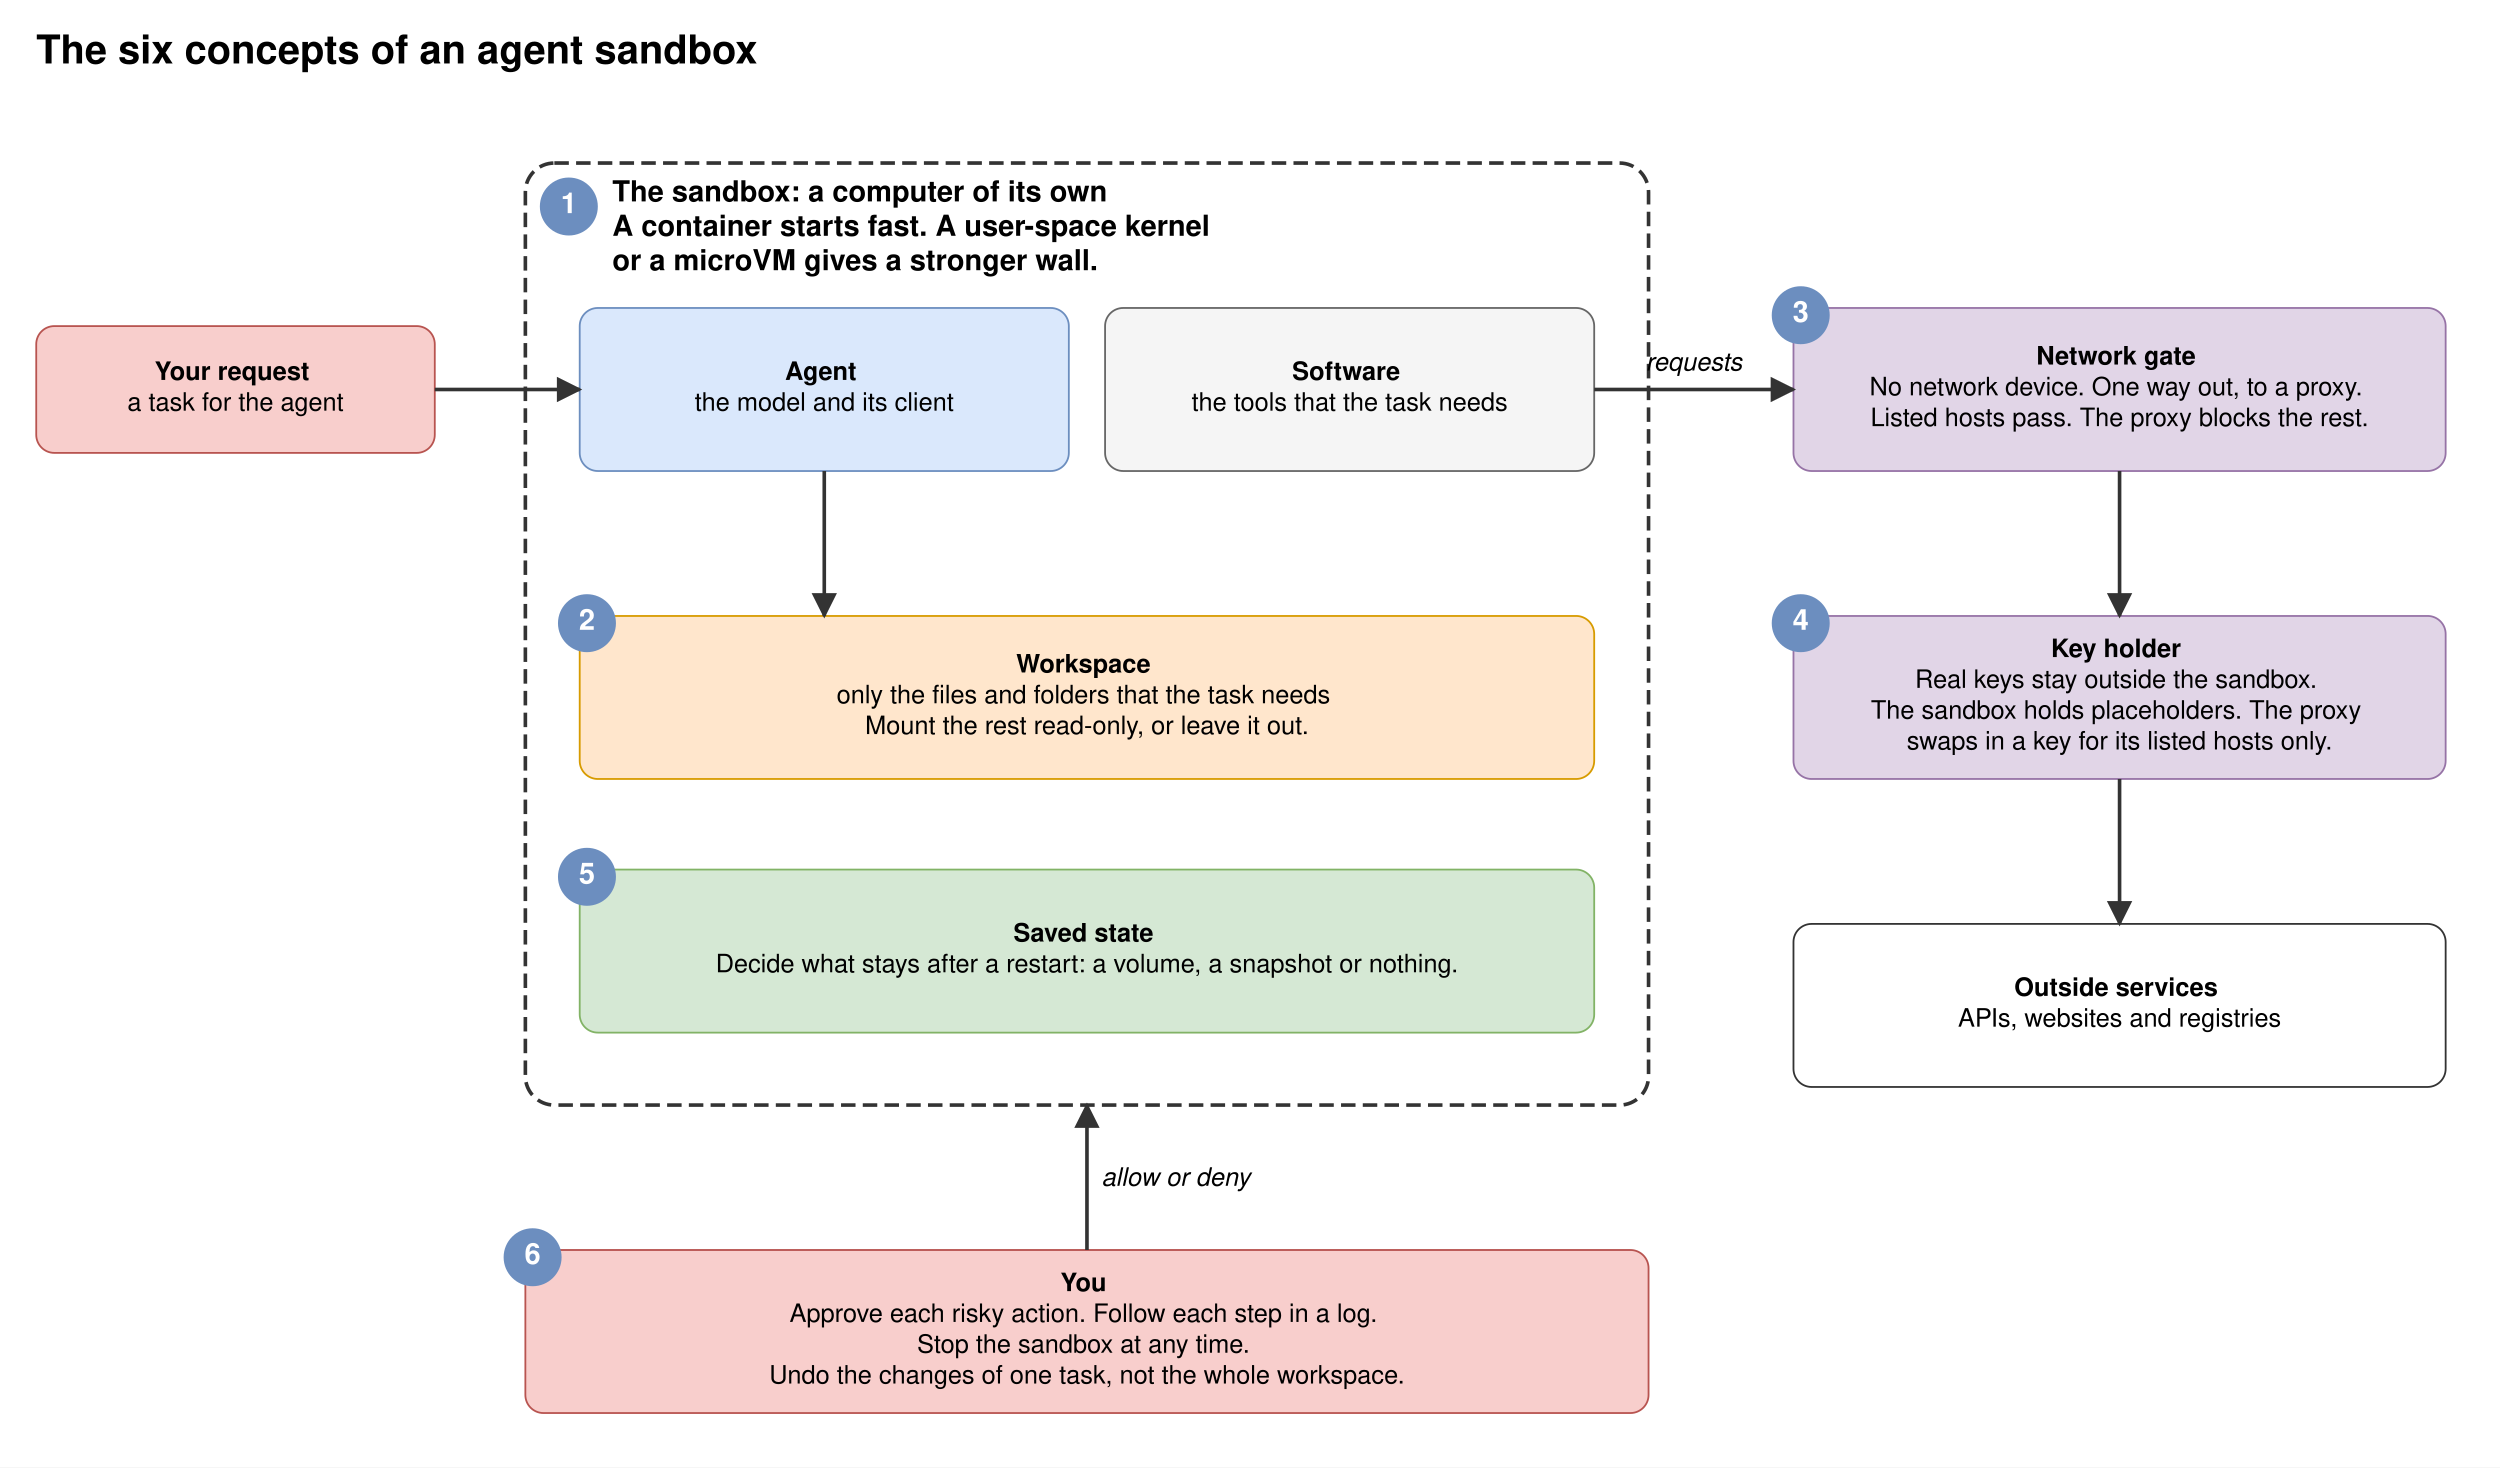
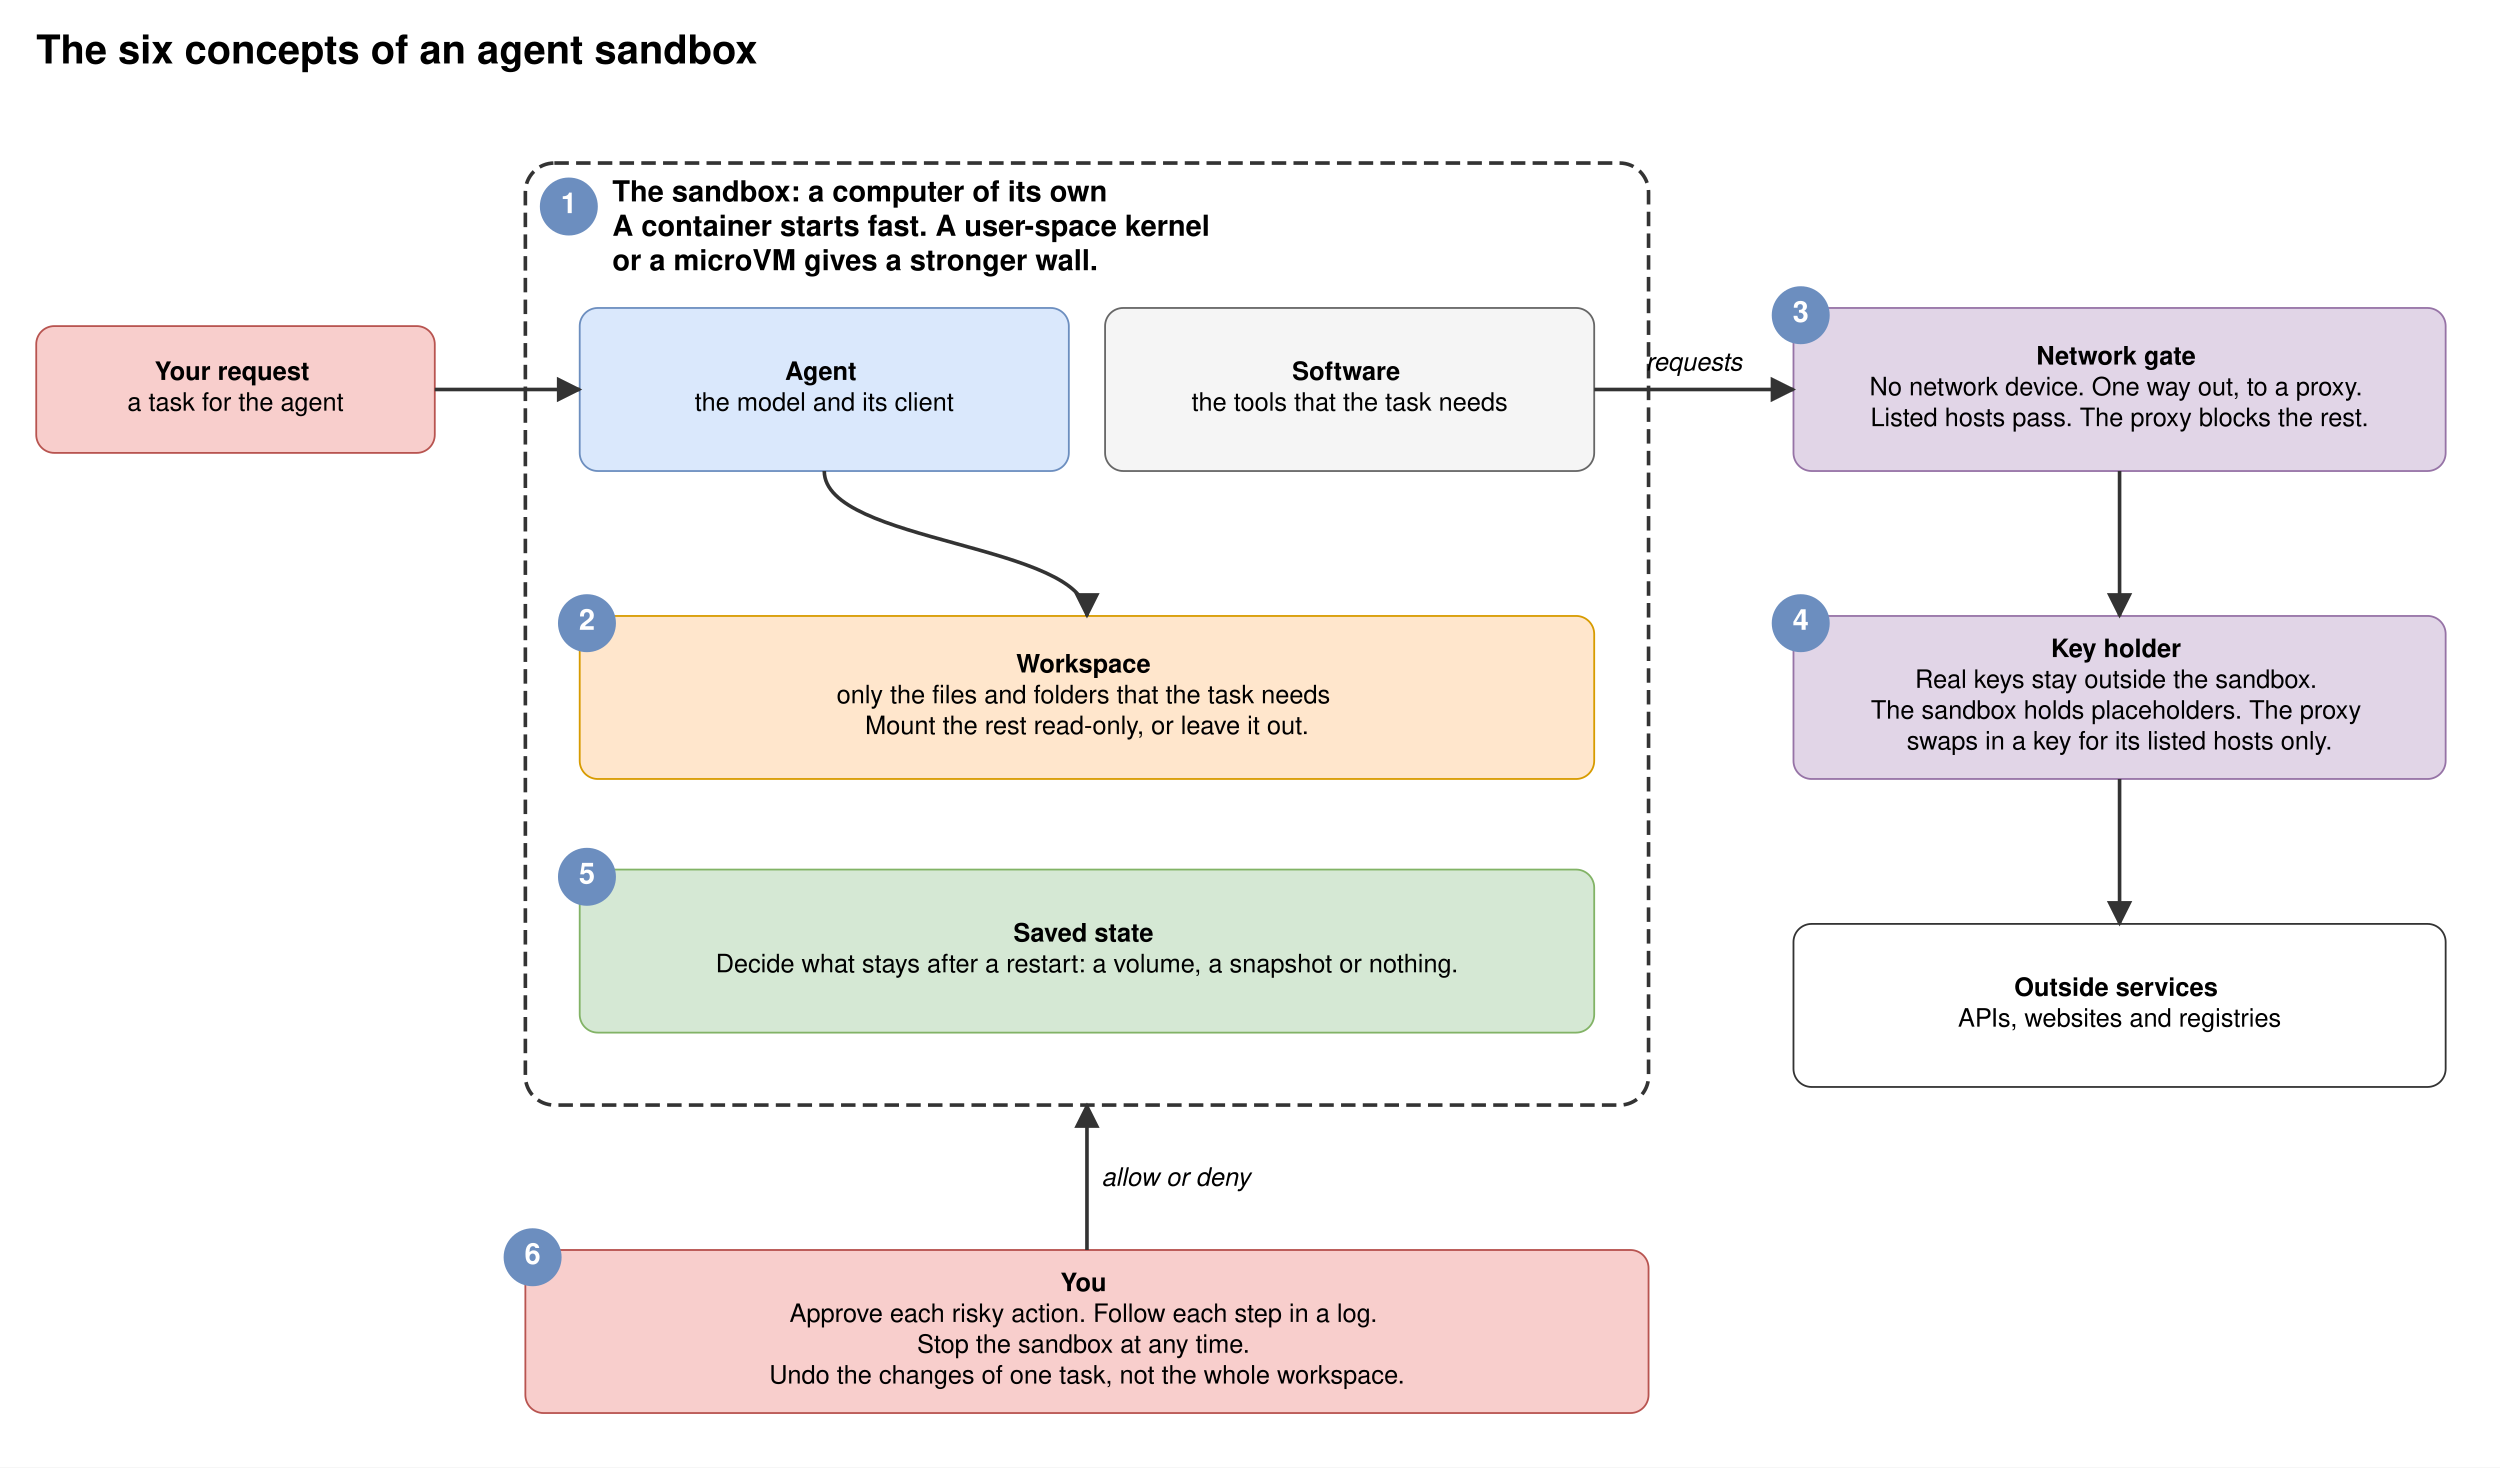
<svg xmlns="http://www.w3.org/2000/svg" width="1380" height="810" viewBox="0 0 1380 810" font-family="Helvetica, Arial, sans-serif" fill="#000000">
  <defs>
    <marker id="a-dark" viewBox="0 0 10 10" refX="9" refY="5" markerWidth="7" markerHeight="7" markerUnits="strokeWidth" orient="auto">
      <path d="M0 0 L10 5 L0 10 z" fill="#333333" />
    </marker>
  </defs>
  <rect width="1380" height="810" fill="#ffffff" />
  <text x="20" y="30" dominant-baseline="central" font-size="22" font-weight="bold">The six concepts of an agent sandbox</text>
  <rect x="290" y="90" width="620" height="520" rx="16" fill="#ffffff" stroke="#333333" stroke-width="2" stroke-dasharray="8 4" />
  <text font-weight="bold" x="338" y="107.5" text-anchor="start" dominant-baseline="central" font-size="16">
    <tspan x="338" dy="0">The sandbox: a computer of its own</tspan>
    <tspan x="338" dy="19">A container starts fast. A user-space kernel</tspan>
    <tspan x="338" dy="19">or a microVM gives a stronger wall.</tspan>
  </text>
  <rect x="20" y="180" width="220" height="70" rx="10" fill="#f8cecc" stroke="#b85450" stroke-width="1" />
  <text x="130.0" y="206.5" text-anchor="middle" dominant-baseline="central" font-size="14">
    <tspan x="130.0" dy="0" font-weight="bold">Your request</tspan>
    <tspan x="130.0" dy="17">a task for the agent</tspan>
  </text>
  <rect x="320" y="170" width="270" height="90" rx="10" fill="#dae8fc" stroke="#6c8ebf" stroke-width="1" />
  <text x="455.0" y="206.5" text-anchor="middle" dominant-baseline="central" font-size="14">
    <tspan x="455.0" dy="0" font-weight="bold">Agent</tspan>
    <tspan x="455.0" dy="17">the model and its client</tspan>
  </text>
  <rect x="610" y="170" width="270" height="90" rx="10" fill="#f5f5f5" stroke="#666666" stroke-width="1" />
  <text x="745.0" y="206.5" text-anchor="middle" dominant-baseline="central" font-size="14">
    <tspan x="745.0" dy="0" font-weight="bold">Software</tspan>
    <tspan x="745.0" dy="17">the tools that the task needs</tspan>
  </text>
  <rect x="320" y="340" width="560" height="90" rx="10" fill="#ffe6cc" stroke="#d79b00" stroke-width="1" />
  <text x="600.0" y="368.0" text-anchor="middle" dominant-baseline="central" font-size="14">
    <tspan x="600.0" dy="0" font-weight="bold">Workspace</tspan>
    <tspan x="600.0" dy="17">only the files and folders that the task needs</tspan>
    <tspan x="600.0" dy="17">Mount the rest read-only, or leave it out.</tspan>
  </text>
  <rect x="320" y="480" width="560" height="90" rx="10" fill="#d5e8d4" stroke="#82b366" stroke-width="1" />
  <text x="600.0" y="516.5" text-anchor="middle" dominant-baseline="central" font-size="14">
    <tspan x="600.0" dy="0" font-weight="bold">Saved state</tspan>
    <tspan x="600.0" dy="17">Decide what stays after a restart: a volume, a snapshot or nothing.</tspan>
  </text>
  <rect x="990" y="170" width="360" height="90" rx="10" fill="#e1d5e7" stroke="#9673a6" stroke-width="1" />
  <text x="1170.0" y="198.0" text-anchor="middle" dominant-baseline="central" font-size="14">
    <tspan x="1170.0" dy="0" font-weight="bold">Network gate</tspan>
    <tspan x="1170.0" dy="17">No network device. One way out, to a proxy.</tspan>
    <tspan x="1170.0" dy="17">Listed hosts pass. The proxy blocks the rest.</tspan>
  </text>
  <rect x="990" y="340" width="360" height="90" rx="10" fill="#e1d5e7" stroke="#9673a6" stroke-width="1" />
  <text x="1170.0" y="359.5" text-anchor="middle" dominant-baseline="central" font-size="14">
    <tspan x="1170.0" dy="0" font-weight="bold">Key holder</tspan>
    <tspan x="1170.0" dy="17">Real keys stay outside the sandbox.</tspan>
    <tspan x="1170.0" dy="17">The sandbox holds placeholders. The proxy</tspan>
    <tspan x="1170.0" dy="17">swaps in a key for its listed hosts only.</tspan>
  </text>
  <rect x="990" y="510" width="360" height="90" rx="10" fill="#ffffff" stroke="#333333" stroke-width="1" />
  <text x="1170.0" y="546.5" text-anchor="middle" dominant-baseline="central" font-size="14">
    <tspan x="1170.0" dy="0" font-weight="bold">Outside services</tspan>
    <tspan x="1170.0" dy="17">APIs, websites and registries</tspan>
  </text>
  <rect x="290" y="690" width="620" height="90" rx="10" fill="#f8cecc" stroke="#b85450" stroke-width="1" />
  <text x="600.0" y="709.5" text-anchor="middle" dominant-baseline="central" font-size="14">
    <tspan x="600.0" dy="0" font-weight="bold">You</tspan>
    <tspan x="600.0" dy="17">Approve each risky action. Follow each step in a log.</tspan>
    <tspan x="600.0" dy="17">Stop the sandbox at any time.</tspan>
    <tspan x="600.0" dy="17">Undo the changes of one task, not the whole workspace.</tspan>
  </text>
-   <line x1="240" y1="215.0" x2="320" y2="215.0" stroke="#333333" stroke-width="2" marker-end="url(#a-dark)" />
-   <line x1="455.0" y1="260" x2="455.0" y2="340" stroke="#333333" stroke-width="2" marker-end="url(#a-dark)" />
-   <line x1="880" y1="215.0" x2="990" y2="215.0" stroke="#333333" stroke-width="2" marker-end="url(#a-dark)" />
+   <path d="M240 215.0 L320 215.0" fill="none" stroke="#333333" stroke-width="2" marker-end="url(#a-dark)" />
+   <path d="M455.0 260 C455.0 300.0 600.0 300.0 600.0 340" fill="none" stroke="#333333" stroke-width="2" marker-end="url(#a-dark)" />
+   <path d="M880 215.0 L990 215.0" fill="none" stroke="#333333" stroke-width="2" marker-end="url(#a-dark)" />
  <text x="935.0" y="200.0" text-anchor="middle" dominant-baseline="central" font-size="14" font-style="italic">requests</text>
-   <line x1="1170.0" y1="260" x2="1170.0" y2="340" stroke="#333333" stroke-width="2" marker-end="url(#a-dark)" />
-   <line x1="1170.0" y1="430" x2="1170.0" y2="510" stroke="#333333" stroke-width="2" marker-end="url(#a-dark)" />
-   <line x1="600.0" y1="690" x2="600.0" y2="610" stroke="#333333" stroke-width="2" marker-end="url(#a-dark)" />
+   <path d="M1170.0 260 L1170.0 340" fill="none" stroke="#333333" stroke-width="2" marker-end="url(#a-dark)" />
+   <path d="M1170.0 430 L1170.0 510" fill="none" stroke="#333333" stroke-width="2" marker-end="url(#a-dark)" />
+   <path d="M600.0 690 L600.0 610" fill="none" stroke="#333333" stroke-width="2" marker-end="url(#a-dark)" />
  <text x="608.0" y="650.0" text-anchor="start" dominant-baseline="central" font-size="14" font-style="italic">allow or deny</text>
  <circle cx="314" cy="114" r="16" fill="#6c8ebf" />
  <text x="314" y="114" text-anchor="middle" dominant-baseline="central" font-size="16" font-weight="bold" fill="#ffffff">1</text>
  <circle cx="324" cy="344" r="16" fill="#6c8ebf" />
  <text x="324" y="344" text-anchor="middle" dominant-baseline="central" font-size="16" font-weight="bold" fill="#ffffff">2</text>
  <circle cx="324" cy="484" r="16" fill="#6c8ebf" />
  <text x="324" y="484" text-anchor="middle" dominant-baseline="central" font-size="16" font-weight="bold" fill="#ffffff">5</text>
  <circle cx="994" cy="174" r="16" fill="#6c8ebf" />
  <text x="994" y="174" text-anchor="middle" dominant-baseline="central" font-size="16" font-weight="bold" fill="#ffffff">3</text>
  <circle cx="994" cy="344" r="16" fill="#6c8ebf" />
  <text x="994" y="344" text-anchor="middle" dominant-baseline="central" font-size="16" font-weight="bold" fill="#ffffff">4</text>
  <circle cx="294" cy="694" r="16" fill="#6c8ebf" />
  <text x="294" y="694" text-anchor="middle" dominant-baseline="central" font-size="16" font-weight="bold" fill="#ffffff">6</text>
</svg>
